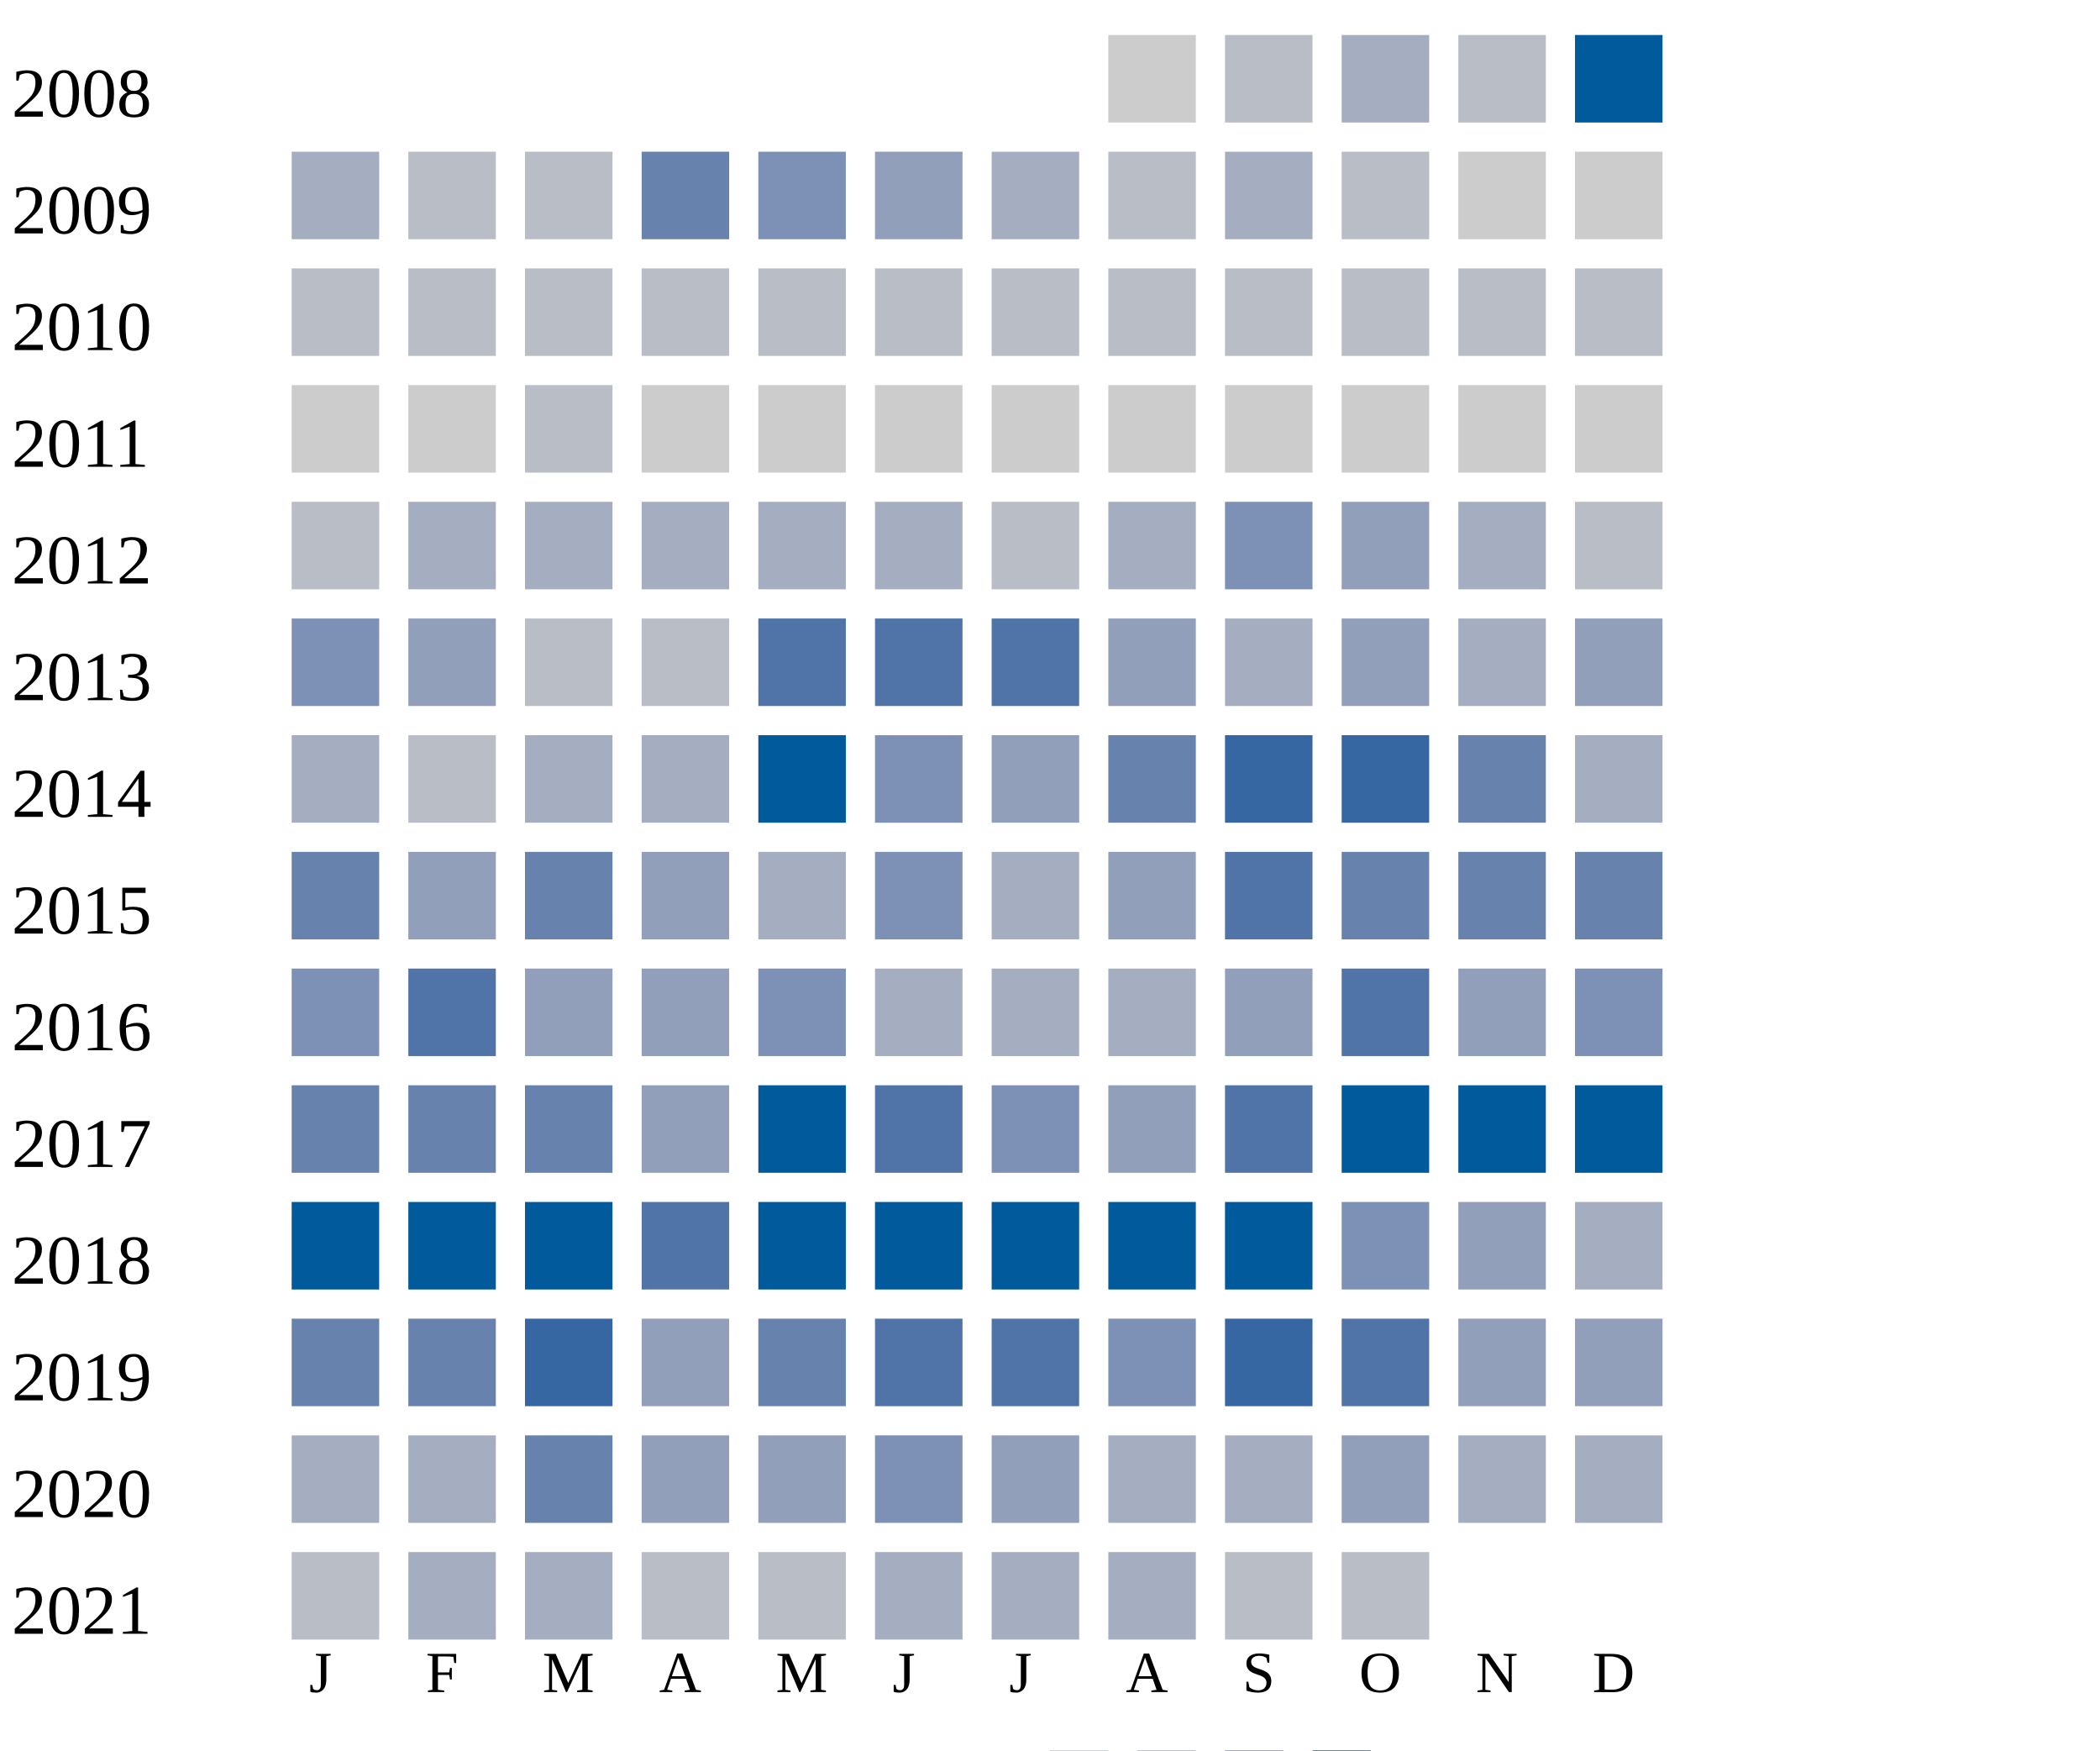
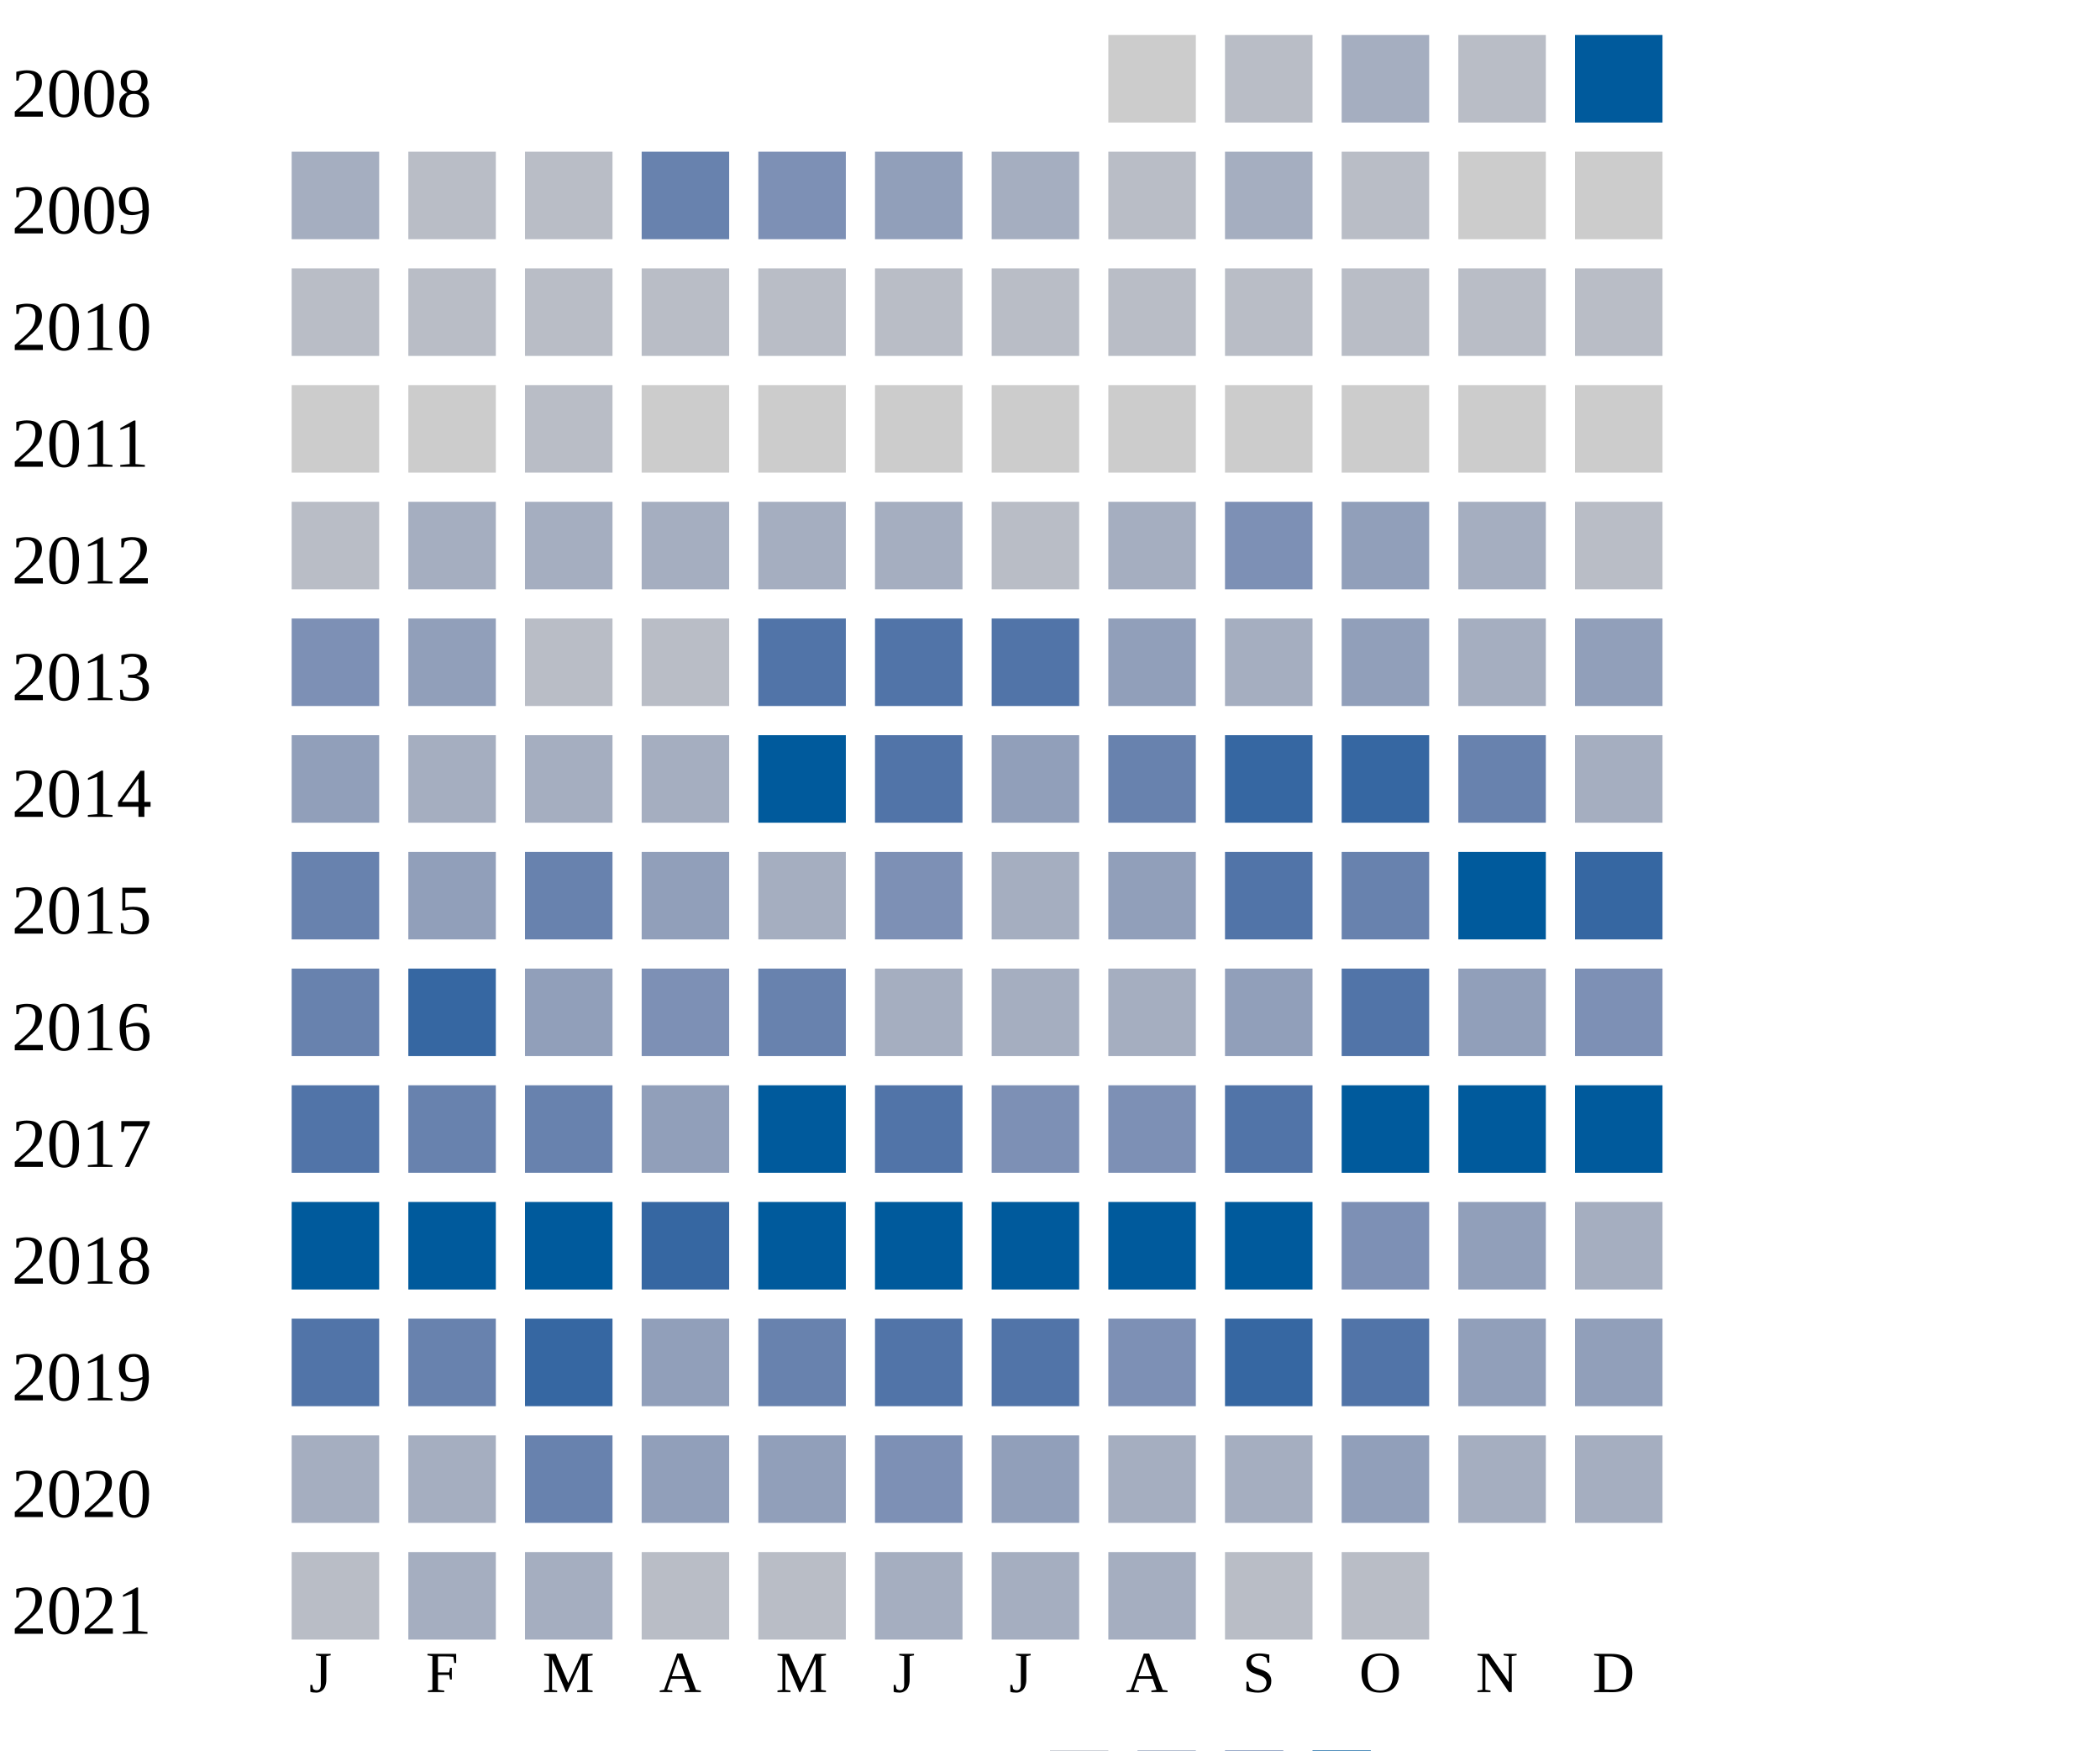
<svg xmlns="http://www.w3.org/2000/svg" width="360" height="300">
  <g transform="translate(0 0)">
    <text x="2" y="20">2008</text>
    <rect x="190" y="6" width="15" height="15" fill="#cccccc" />
    <rect x="210" y="6" width="15" height="15" fill="#b9bdc6" />
    <rect x="230" y="6" width="15" height="15" fill="#a5aec0" />
    <rect x="250" y="6" width="15" height="15" fill="#b9bdc6" />
    <rect x="270" y="6" width="15" height="15" fill="#005a9c" />
  </g>
  <g transform="translate(0 20)">
    <text x="2" y="20">2009</text>
    <rect x="50" y="6" width="15" height="15" fill="#a5aec0" />
    <rect x="70" y="6" width="15" height="15" fill="#b9bdc6" />
    <rect x="90" y="6" width="15" height="15" fill="#b9bdc6" />
    <rect x="110" y="6" width="15" height="15" fill="#6882ae" />
    <rect x="130" y="6" width="15" height="15" fill="#7d90b5" />
    <rect x="150" y="6" width="15" height="15" fill="#919fba" />
    <rect x="170" y="6" width="15" height="15" fill="#a5aec0" />
    <rect x="190" y="6" width="15" height="15" fill="#b9bdc6" />
    <rect x="210" y="6" width="15" height="15" fill="#a5aec0" />
    <rect x="230" y="6" width="15" height="15" fill="#b9bdc6" />
    <rect x="250" y="6" width="15" height="15" fill="#cccccc" />
    <rect x="270" y="6" width="15" height="15" fill="#cccccc" />
  </g>
  <g transform="translate(0 40)">
    <text x="2" y="20">2010</text>
    <rect x="50" y="6" width="15" height="15" fill="#b9bdc6" />
    <rect x="70" y="6" width="15" height="15" fill="#b9bdc6" />
    <rect x="90" y="6" width="15" height="15" fill="#b9bdc6" />
    <rect x="110" y="6" width="15" height="15" fill="#b9bdc6" />
    <rect x="130" y="6" width="15" height="15" fill="#b9bdc6" />
    <rect x="150" y="6" width="15" height="15" fill="#b9bdc6" />
    <rect x="170" y="6" width="15" height="15" fill="#b9bdc6" />
    <rect x="190" y="6" width="15" height="15" fill="#b9bdc6" />
    <rect x="210" y="6" width="15" height="15" fill="#b9bdc6" />
    <rect x="230" y="6" width="15" height="15" fill="#b9bdc6" />
    <rect x="250" y="6" width="15" height="15" fill="#b9bdc6" />
    <rect x="270" y="6" width="15" height="15" fill="#b9bdc6" />
  </g>
  <g transform="translate(0 60)">
    <text x="2" y="20">2011</text>
    <rect x="50" y="6" width="15" height="15" fill="#cccccc" />
    <rect x="70" y="6" width="15" height="15" fill="#cccccc" />
    <rect x="90" y="6" width="15" height="15" fill="#b9bdc6" />
    <rect x="110" y="6" width="15" height="15" fill="#cccccc" />
    <rect x="130" y="6" width="15" height="15" fill="#cccccc" />
    <rect x="150" y="6" width="15" height="15" fill="#cccccc" />
    <rect x="170" y="6" width="15" height="15" fill="#cccccc" />
    <rect x="190" y="6" width="15" height="15" fill="#cccccc" />
    <rect x="210" y="6" width="15" height="15" fill="#cccccc" />
    <rect x="230" y="6" width="15" height="15" fill="#cccccc" />
    <rect x="250" y="6" width="15" height="15" fill="#cccccc" />
    <rect x="270" y="6" width="15" height="15" fill="#cccccc" />
  </g>
  <g transform="translate(0 80)">
    <text x="2" y="20">2012</text>
    <rect x="50" y="6" width="15" height="15" fill="#b9bdc6" />
    <rect x="70" y="6" width="15" height="15" fill="#a5aec0" />
    <rect x="90" y="6" width="15" height="15" fill="#a5aec0" />
    <rect x="110" y="6" width="15" height="15" fill="#a5aec0" />
    <rect x="130" y="6" width="15" height="15" fill="#a5aec0" />
    <rect x="150" y="6" width="15" height="15" fill="#a5aec0" />
    <rect x="170" y="6" width="15" height="15" fill="#b9bdc6" />
    <rect x="190" y="6" width="15" height="15" fill="#a5aec0" />
    <rect x="210" y="6" width="15" height="15" fill="#7d90b5" />
    <rect x="230" y="6" width="15" height="15" fill="#919fba" />
    <rect x="250" y="6" width="15" height="15" fill="#a5aec0" />
    <rect x="270" y="6" width="15" height="15" fill="#b9bdc6" />
  </g>
  <g transform="translate(0 100)">
    <text x="2" y="20">2013</text>
    <rect x="50" y="6" width="15" height="15" fill="#7d90b5" />
    <rect x="70" y="6" width="15" height="15" fill="#919fba" />
    <rect x="90" y="6" width="15" height="15" fill="#b9bdc6" />
    <rect x="110" y="6" width="15" height="15" fill="#b9bdc6" />
    <rect x="130" y="6" width="15" height="15" fill="#5174a8" />
    <rect x="150" y="6" width="15" height="15" fill="#5174a8" />
    <rect x="170" y="6" width="15" height="15" fill="#5174a8" />
    <rect x="190" y="6" width="15" height="15" fill="#919fba" />
    <rect x="210" y="6" width="15" height="15" fill="#a5aec0" />
    <rect x="230" y="6" width="15" height="15" fill="#919fba" />
    <rect x="250" y="6" width="15" height="15" fill="#a5aec0" />
    <rect x="270" y="6" width="15" height="15" fill="#919fba" />
  </g>
  <g transform="translate(0 120)">
    <text x="2" y="20">2014</text>
-     <rect x="50" y="6" width="15" height="15" fill="#a5aec0" />
-     <rect x="70" y="6" width="15" height="15" fill="#b9bdc6" />
+     <rect x="50" y="6" width="15" height="15" fill="#919fba" />
+     <rect x="70" y="6" width="15" height="15" fill="#a5aec0" />
    <rect x="90" y="6" width="15" height="15" fill="#a5aec0" />
    <rect x="110" y="6" width="15" height="15" fill="#a5aec0" />
    <rect x="130" y="6" width="15" height="15" fill="#005a9c" />
-     <rect x="150" y="6" width="15" height="15" fill="#7d90b5" />
+     <rect x="150" y="6" width="15" height="15" fill="#5174a8" />
    <rect x="170" y="6" width="15" height="15" fill="#919fba" />
    <rect x="190" y="6" width="15" height="15" fill="#6882ae" />
    <rect x="210" y="6" width="15" height="15" fill="#3667a2" />
    <rect x="230" y="6" width="15" height="15" fill="#3667a2" />
    <rect x="250" y="6" width="15" height="15" fill="#6882ae" />
    <rect x="270" y="6" width="15" height="15" fill="#a5aec0" />
  </g>
  <g transform="translate(0 140)">
    <text x="2" y="20">2015</text>
    <rect x="50" y="6" width="15" height="15" fill="#6882ae" />
    <rect x="70" y="6" width="15" height="15" fill="#919fba" />
    <rect x="90" y="6" width="15" height="15" fill="#6882ae" />
    <rect x="110" y="6" width="15" height="15" fill="#919fba" />
    <rect x="130" y="6" width="15" height="15" fill="#a5aec0" />
    <rect x="150" y="6" width="15" height="15" fill="#7d90b5" />
    <rect x="170" y="6" width="15" height="15" fill="#a5aec0" />
    <rect x="190" y="6" width="15" height="15" fill="#919fba" />
    <rect x="210" y="6" width="15" height="15" fill="#5174a8" />
    <rect x="230" y="6" width="15" height="15" fill="#6882ae" />
-     <rect x="250" y="6" width="15" height="15" fill="#6882ae" />
-     <rect x="270" y="6" width="15" height="15" fill="#6882ae" />
+     <rect x="250" y="6" width="15" height="15" fill="#005a9c" />
+     <rect x="270" y="6" width="15" height="15" fill="#3667a2" />
  </g>
  <g transform="translate(0 160)">
    <text x="2" y="20">2016</text>
-     <rect x="50" y="6" width="15" height="15" fill="#7d90b5" />
-     <rect x="70" y="6" width="15" height="15" fill="#5174a8" />
+     <rect x="50" y="6" width="15" height="15" fill="#6882ae" />
+     <rect x="70" y="6" width="15" height="15" fill="#3667a2" />
    <rect x="90" y="6" width="15" height="15" fill="#919fba" />
-     <rect x="110" y="6" width="15" height="15" fill="#919fba" />
-     <rect x="130" y="6" width="15" height="15" fill="#7d90b5" />
+     <rect x="110" y="6" width="15" height="15" fill="#7d90b5" />
+     <rect x="130" y="6" width="15" height="15" fill="#6882ae" />
    <rect x="150" y="6" width="15" height="15" fill="#a5aec0" />
    <rect x="170" y="6" width="15" height="15" fill="#a5aec0" />
    <rect x="190" y="6" width="15" height="15" fill="#a5aec0" />
    <rect x="210" y="6" width="15" height="15" fill="#919fba" />
    <rect x="230" y="6" width="15" height="15" fill="#5174a8" />
    <rect x="250" y="6" width="15" height="15" fill="#919fba" />
    <rect x="270" y="6" width="15" height="15" fill="#7d90b5" />
  </g>
  <g transform="translate(0 180)">
    <text x="2" y="20">2017</text>
-     <rect x="50" y="6" width="15" height="15" fill="#6882ae" />
+     <rect x="50" y="6" width="15" height="15" fill="#5174a8" />
    <rect x="70" y="6" width="15" height="15" fill="#6882ae" />
    <rect x="90" y="6" width="15" height="15" fill="#6882ae" />
    <rect x="110" y="6" width="15" height="15" fill="#919fba" />
    <rect x="130" y="6" width="15" height="15" fill="#005a9c" />
    <rect x="150" y="6" width="15" height="15" fill="#5174a8" />
    <rect x="170" y="6" width="15" height="15" fill="#7d90b5" />
-     <rect x="190" y="6" width="15" height="15" fill="#919fba" />
+     <rect x="190" y="6" width="15" height="15" fill="#7d90b5" />
    <rect x="210" y="6" width="15" height="15" fill="#5174a8" />
    <rect x="230" y="6" width="15" height="15" fill="#005a9c" />
    <rect x="250" y="6" width="15" height="15" fill="#005a9c" />
    <rect x="270" y="6" width="15" height="15" fill="#005a9c" />
  </g>
  <g transform="translate(0 200)">
    <text x="2" y="20">2018</text>
    <rect x="50" y="6" width="15" height="15" fill="#005a9c" />
    <rect x="70" y="6" width="15" height="15" fill="#005a9c" />
    <rect x="90" y="6" width="15" height="15" fill="#005a9c" />
-     <rect x="110" y="6" width="15" height="15" fill="#5174a8" />
+     <rect x="110" y="6" width="15" height="15" fill="#3667a2" />
    <rect x="130" y="6" width="15" height="15" fill="#005a9c" />
    <rect x="150" y="6" width="15" height="15" fill="#005a9c" />
    <rect x="170" y="6" width="15" height="15" fill="#005a9c" />
    <rect x="190" y="6" width="15" height="15" fill="#005a9c" />
    <rect x="210" y="6" width="15" height="15" fill="#005a9c" />
    <rect x="230" y="6" width="15" height="15" fill="#7d90b5" />
    <rect x="250" y="6" width="15" height="15" fill="#919fba" />
    <rect x="270" y="6" width="15" height="15" fill="#a5aec0" />
  </g>
  <g transform="translate(0 220)">
    <text x="2" y="20">2019</text>
-     <rect x="50" y="6" width="15" height="15" fill="#6882ae" />
+     <rect x="50" y="6" width="15" height="15" fill="#5174a8" />
    <rect x="70" y="6" width="15" height="15" fill="#6882ae" />
    <rect x="90" y="6" width="15" height="15" fill="#3667a2" />
    <rect x="110" y="6" width="15" height="15" fill="#919fba" />
    <rect x="130" y="6" width="15" height="15" fill="#6882ae" />
    <rect x="150" y="6" width="15" height="15" fill="#5174a8" />
    <rect x="170" y="6" width="15" height="15" fill="#5174a8" />
    <rect x="190" y="6" width="15" height="15" fill="#7d90b5" />
    <rect x="210" y="6" width="15" height="15" fill="#3667a2" />
    <rect x="230" y="6" width="15" height="15" fill="#5174a8" />
    <rect x="250" y="6" width="15" height="15" fill="#919fba" />
    <rect x="270" y="6" width="15" height="15" fill="#919fba" />
  </g>
  <g transform="translate(0 240)">
    <text x="2" y="20">2020</text>
    <rect x="50" y="6" width="15" height="15" fill="#a5aec0" />
    <rect x="70" y="6" width="15" height="15" fill="#a5aec0" />
    <rect x="90" y="6" width="15" height="15" fill="#6882ae" />
    <rect x="110" y="6" width="15" height="15" fill="#919fba" />
    <rect x="130" y="6" width="15" height="15" fill="#919fba" />
    <rect x="150" y="6" width="15" height="15" fill="#7d90b5" />
    <rect x="170" y="6" width="15" height="15" fill="#919fba" />
    <rect x="190" y="6" width="15" height="15" fill="#a5aec0" />
    <rect x="210" y="6" width="15" height="15" fill="#a5aec0" />
    <rect x="230" y="6" width="15" height="15" fill="#919fba" />
    <rect x="250" y="6" width="15" height="15" fill="#a5aec0" />
    <rect x="270" y="6" width="15" height="15" fill="#a5aec0" />
  </g>
  <g transform="translate(0 260)">
    <text x="2" y="20">2021</text>
    <rect x="50" y="6" width="15" height="15" fill="#b9bdc6" />
    <rect x="70" y="6" width="15" height="15" fill="#a5aec0" />
    <rect x="90" y="6" width="15" height="15" fill="#a5aec0" />
    <rect x="110" y="6" width="15" height="15" fill="#b9bdc6" />
    <rect x="130" y="6" width="15" height="15" fill="#b9bdc6" />
    <rect x="150" y="6" width="15" height="15" fill="#a5aec0" />
    <rect x="170" y="6" width="15" height="15" fill="#a5aec0" />
    <rect x="190" y="6" width="15" height="15" fill="#a5aec0" />
    <rect x="210" y="6" width="15" height="15" fill="#b9bdc6" />
    <rect x="230" y="6" width="15" height="15" fill="#b9bdc6" />
  </g>
  <text style="font-size: 10px; text-align: center" x="53" y="290">J</text>
  <text style="font-size: 10px; text-align: center" x="73" y="290">F</text>
  <text style="font-size: 10px; text-align: center" x="93" y="290">M</text>
  <text style="font-size: 10px; text-align: center" x="113" y="290">A</text>
  <text style="font-size: 10px; text-align: center" x="133" y="290">M</text>
  <text style="font-size: 10px; text-align: center" x="153" y="290">J</text>
  <text style="font-size: 10px; text-align: center" x="173" y="290">J</text>
  <text style="font-size: 10px; text-align: center" x="193" y="290">A</text>
  <text style="font-size: 10px; text-align: center" x="213" y="290">S</text>
  <text style="font-size: 10px; text-align: center" x="233" y="290">O</text>
  <text style="font-size: 10px; text-align: center" x="253" y="290">N</text>
  <text style="font-size: 10px; text-align: center" x="273" y="290">D</text>
  <text style="font-size: 10px;" x="155" y="309">Less</text>
  <rect fill="#b9bdc6" width="10" height="10" x="180" y="300" />
  <rect fill="#919fba" width="10" height="10" x="195" y="300" />
  <rect fill="#6882ae" width="10" height="10" x="210" y="300" />
  <rect fill="#005a9c" width="10" height="10" x="225" y="300" />
  <text x="240" y="309" style="font-size: 10px;">More</text>
</svg>
